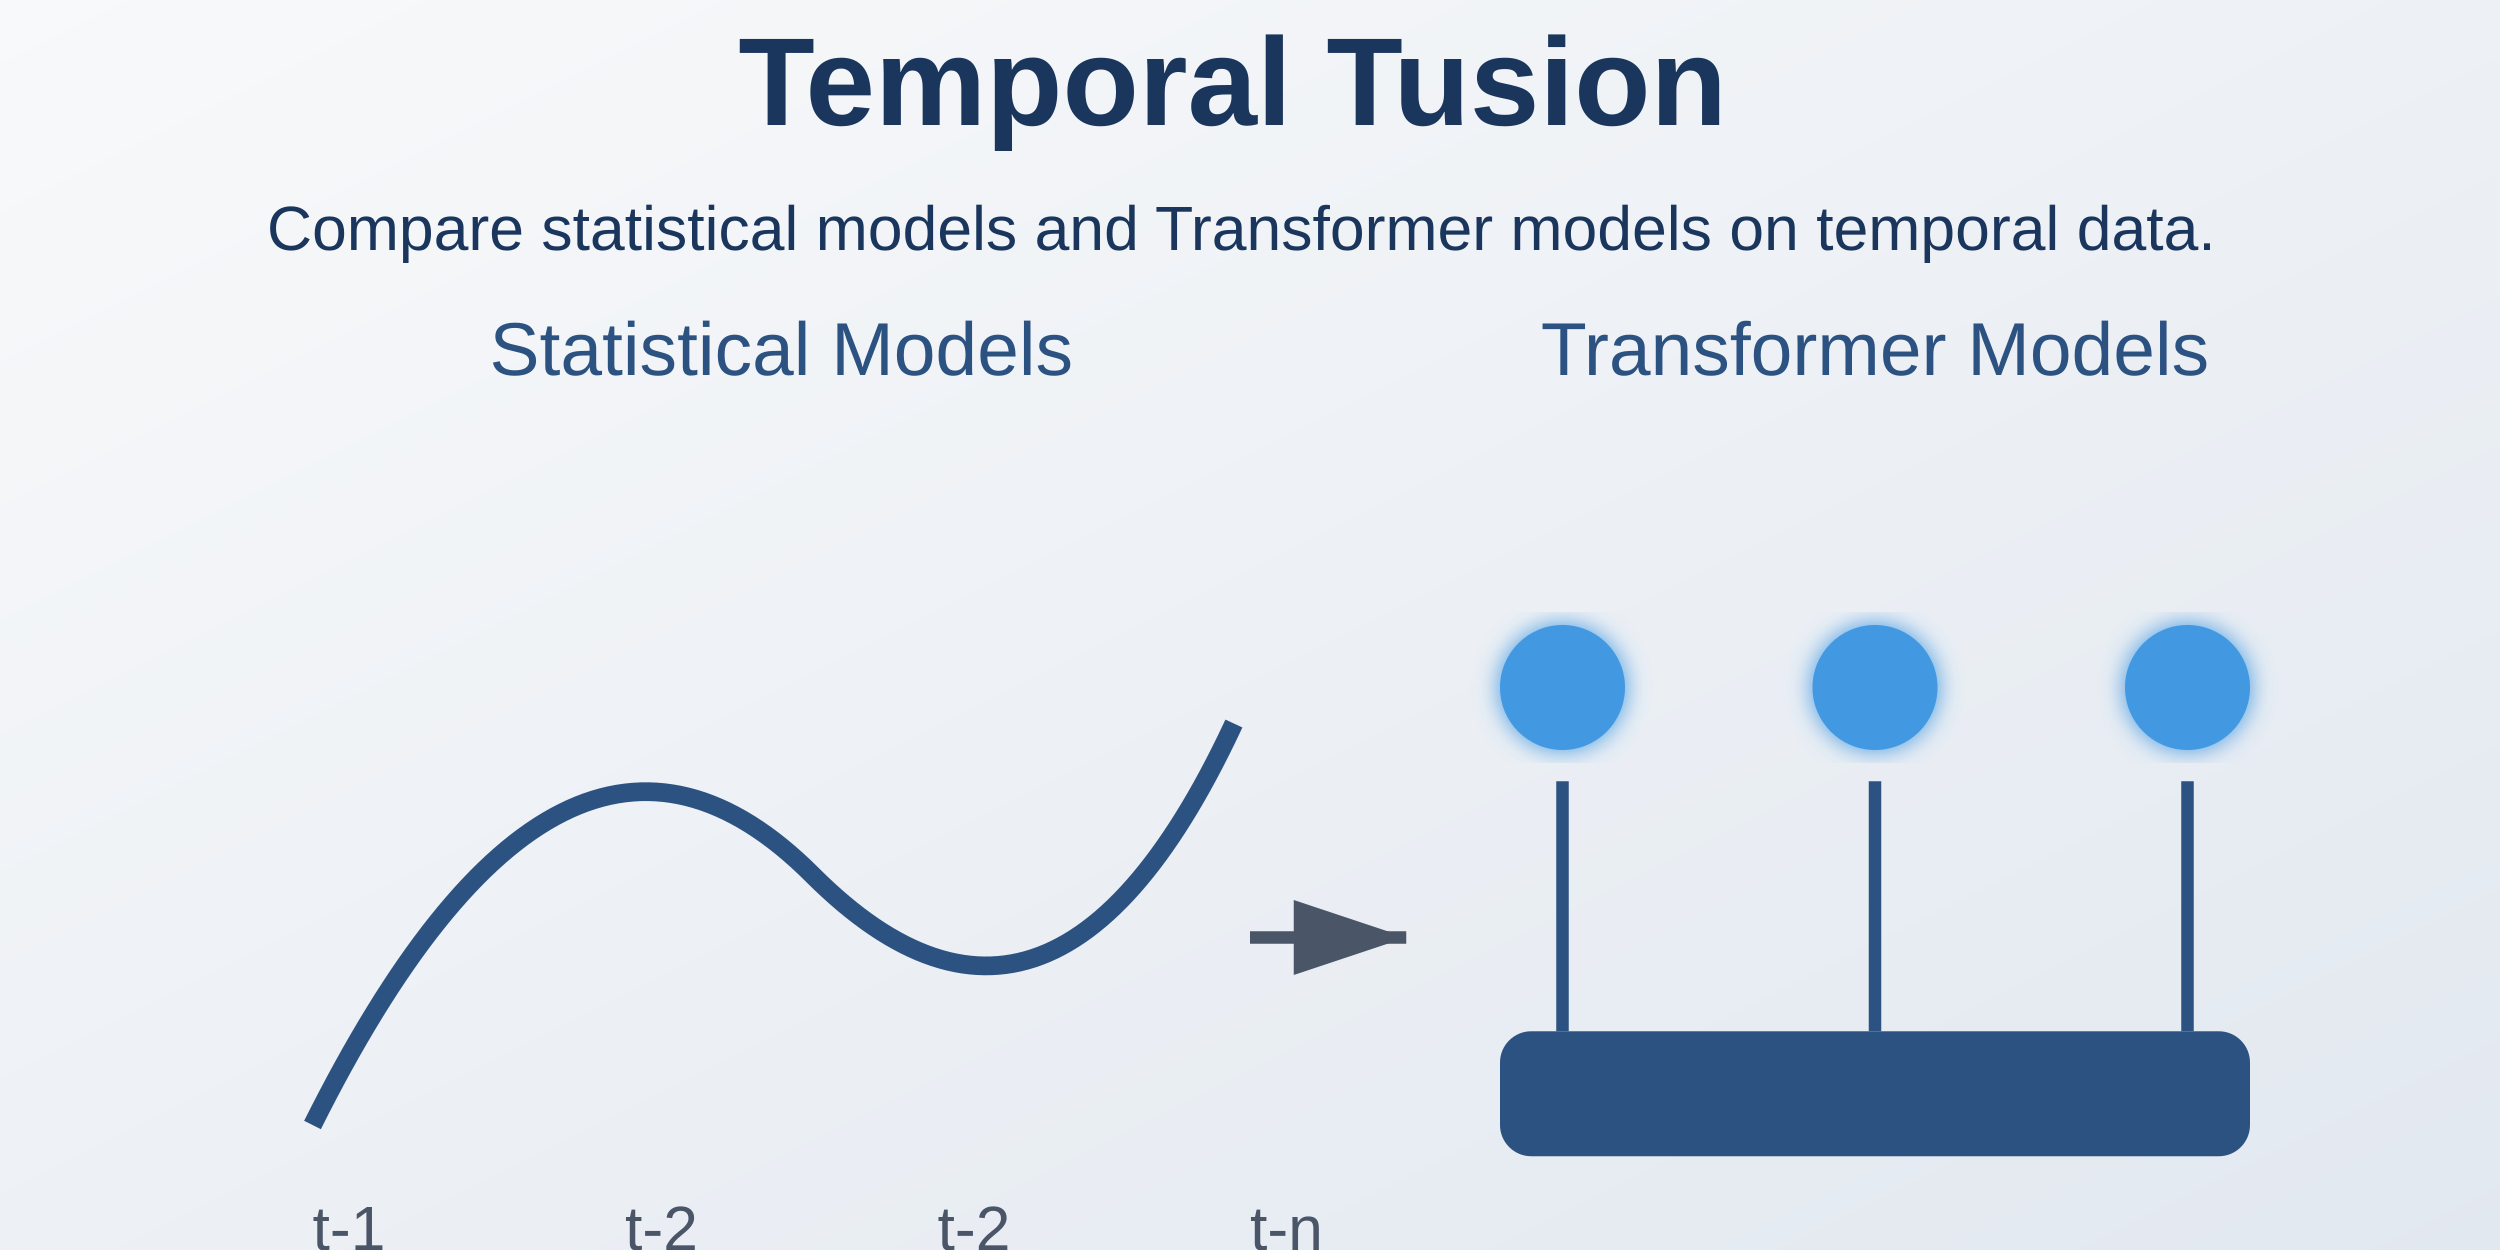
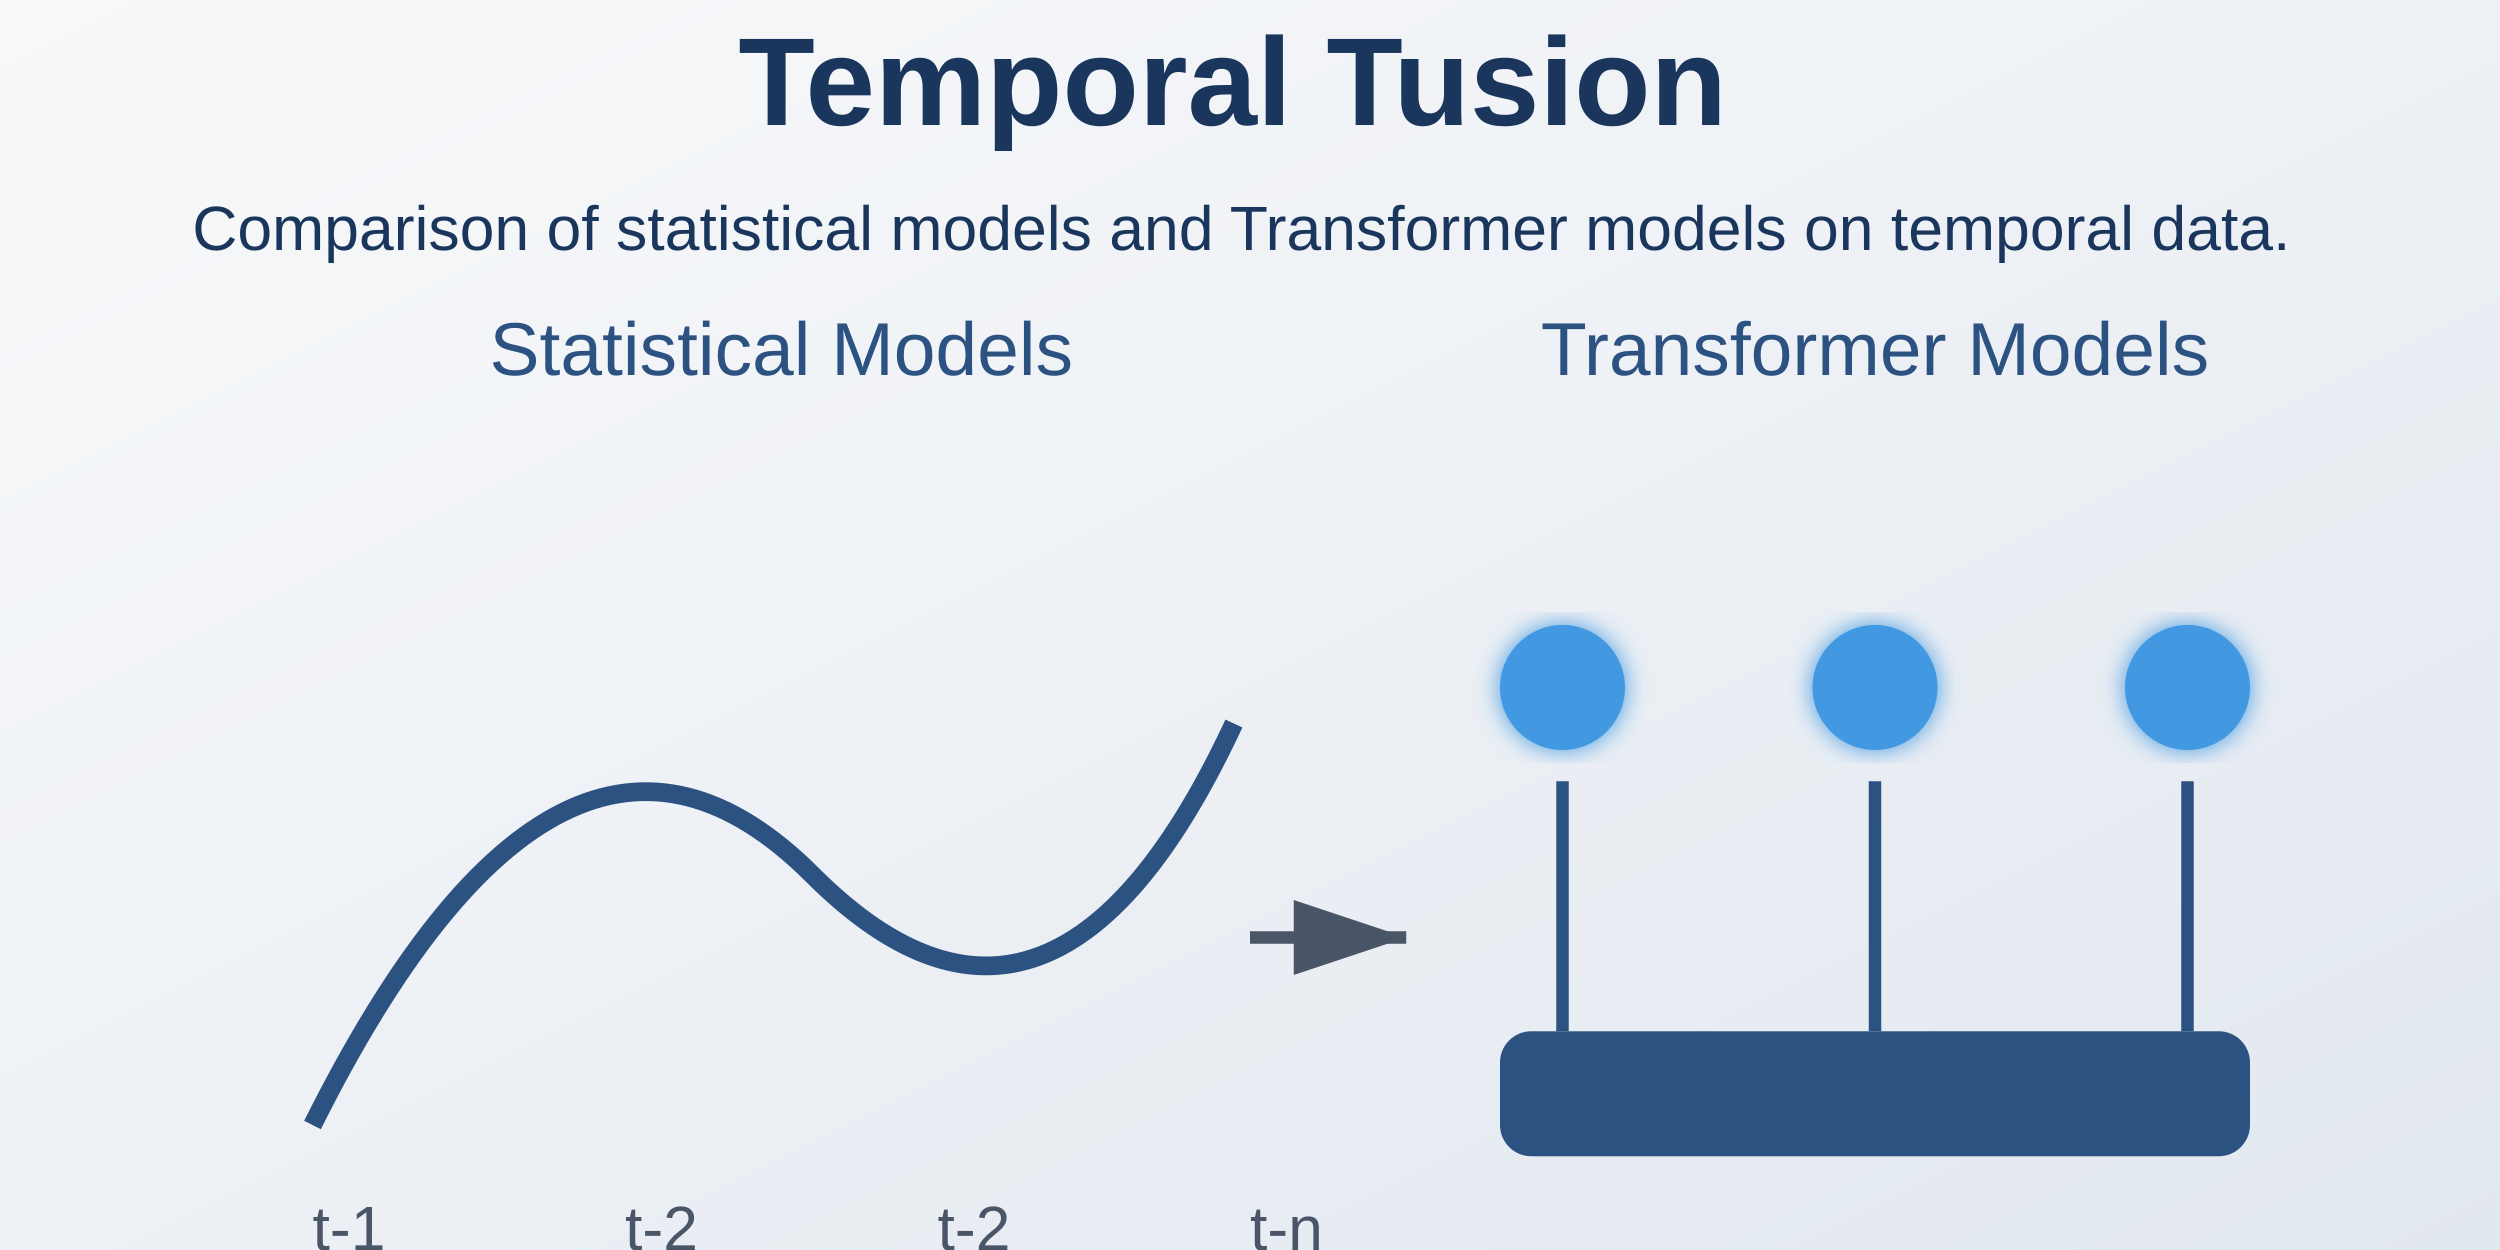
<svg xmlns="http://www.w3.org/2000/svg" viewBox="0 0 400 200">
  <defs>
    <linearGradient id="bg-gradient" x1="0%" y1="0%" x2="100%" y2="100%">
      <stop offset="0%" stop-color="#f8f9fa" />
      <stop offset="100%" stop-color="#e2e8f0" />
    </linearGradient>
    <filter id="glow">
      <feGaussianBlur stdDeviation="2" result="coloredBlur" />
      <feMerge>
        <feMergeNode in="coloredBlur" />
        <feMergeNode in="SourceGraphic" />
      </feMerge>
    </filter>
  </defs>
  <rect width="400" height="200" fill="url(#bg-gradient)" />
  <text x="200" y="20" text-anchor="middle" font-family="Arial" font-weight="bold" fill="#1a365d" font-size="20">
    Temporal Tusion
    <animate attributeName="fill-opacity" values="0.8;1;0.8" dur="3s" repeatCount="indefinite" />
  </text>
  <text x="200" y="40" text-anchor="middle" font-family="Arial" fill="#1a365d" font-size="10">
-     Compare statistical models and Transformer models on temporal data.
+     Comparison of statistical models and Transformer models on temporal data.
    <animate attributeName="fill-opacity" values="0.8;1;0.8" dur="3s" repeatCount="indefinite" />
  </text>
  <g transform="translate(50, 80)">
    <text x="75" y="-20" text-anchor="middle" font-family="Arial" fill="#2c5282" font-size="12">Statistical Models</text>
    <path d="M0 100 Q40 20 80 60 T150 30" fill="none" stroke="#2c5282" stroke-width="3" stroke-dasharray="200">
      <animate attributeName="stroke-dashoffset" from="200" to="0" dur="2s" repeatCount="indefinite" />
    </path>
    <g transform="translate(0, 120)" fill="#4a5568" font-family="Arial" font-size="10">
      <text x="0" y="0">t-1</text>
      <text x="50" y="0">t-2</text>
      <text x="100" y="0">t-2</text>
      <text x="150" y="0">t-n</text>
    </g>
  </g>
  <g transform="translate(250, 80)">
    <text x="50" y="-20" text-anchor="middle" font-family="Arial" fill="#2c5282" font-size="12">Transformer Models</text>
    <g filter="url(#glow)">
      <circle cx="0" cy="30" r="10" fill="#4299e1">
        <animate attributeName="opacity" values="0.5;1;0.5" dur="1.5s" repeatCount="indefinite" />
      </circle>
      <circle cx="50" cy="30" r="10" fill="#4299e1">
        <animate attributeName="opacity" values="0.5;1;0.5" dur="1.5s" begin="0.5s" repeatCount="indefinite" />
      </circle>
      <circle cx="100" cy="30" r="10" fill="#4299e1">
        <animate attributeName="opacity" values="0.5;1;0.5" dur="1.5s" begin="1s" repeatCount="indefinite" />
      </circle>
    </g>
    <g>
      <line x1="0" y1="45" x2="0" y2="85" stroke="#2c5282" stroke-width="2">
        <animate attributeName="stroke-dasharray" values="2,2;4,0" dur="1s" repeatCount="indefinite" />
      </line>
      <line x1="50" y1="45" x2="50" y2="85" stroke="#2c5282" stroke-width="2">
        <animate attributeName="stroke-dasharray" values="2,2;4,0" dur="1s" begin="0.3s" repeatCount="indefinite" />
      </line>
      <line x1="100" y1="45" x2="100" y2="85" stroke="#2c5282" stroke-width="2">
        <animate attributeName="stroke-dasharray" values="2,2;4,0" dur="1s" begin="0.6s" repeatCount="indefinite" />
      </line>
    </g>
    <rect x="-10" y="85" width="120" height="20" rx="5" fill="#2c5282">
      <animate attributeName="fill-opacity" values="0.8;1;0.8" dur="2s" repeatCount="indefinite" />
    </rect>
  </g>
  <path d="M200 150 L225 150" stroke="#4a5568" stroke-width="2" marker-end="url(#arrow)">
    <animate attributeName="stroke-dasharray" values="2,2;4,0" dur="1s" repeatCount="indefinite" />
  </path>
  <defs>
    <marker id="arrow" markerWidth="10" markerHeight="10" refX="9" refY="3" orient="auto">
      <path d="M0,0 L0,6 L9,3 z" fill="#4a5568" />
    </marker>
  </defs>
</svg>
